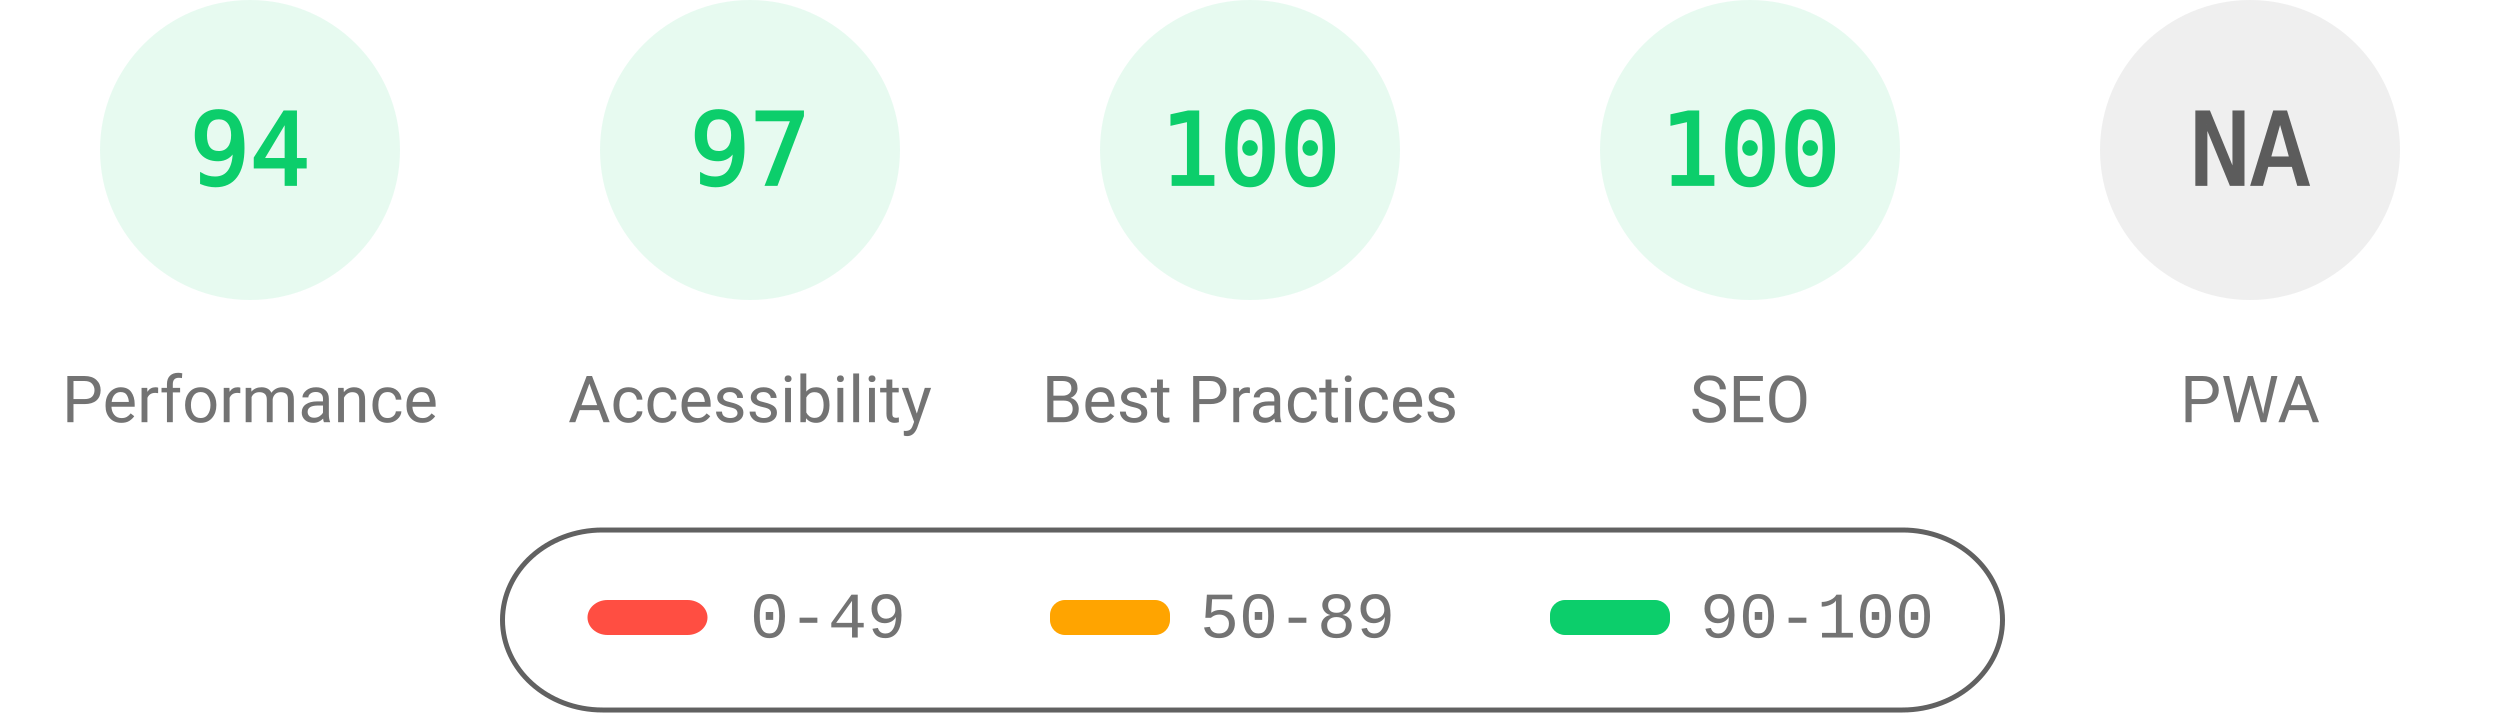
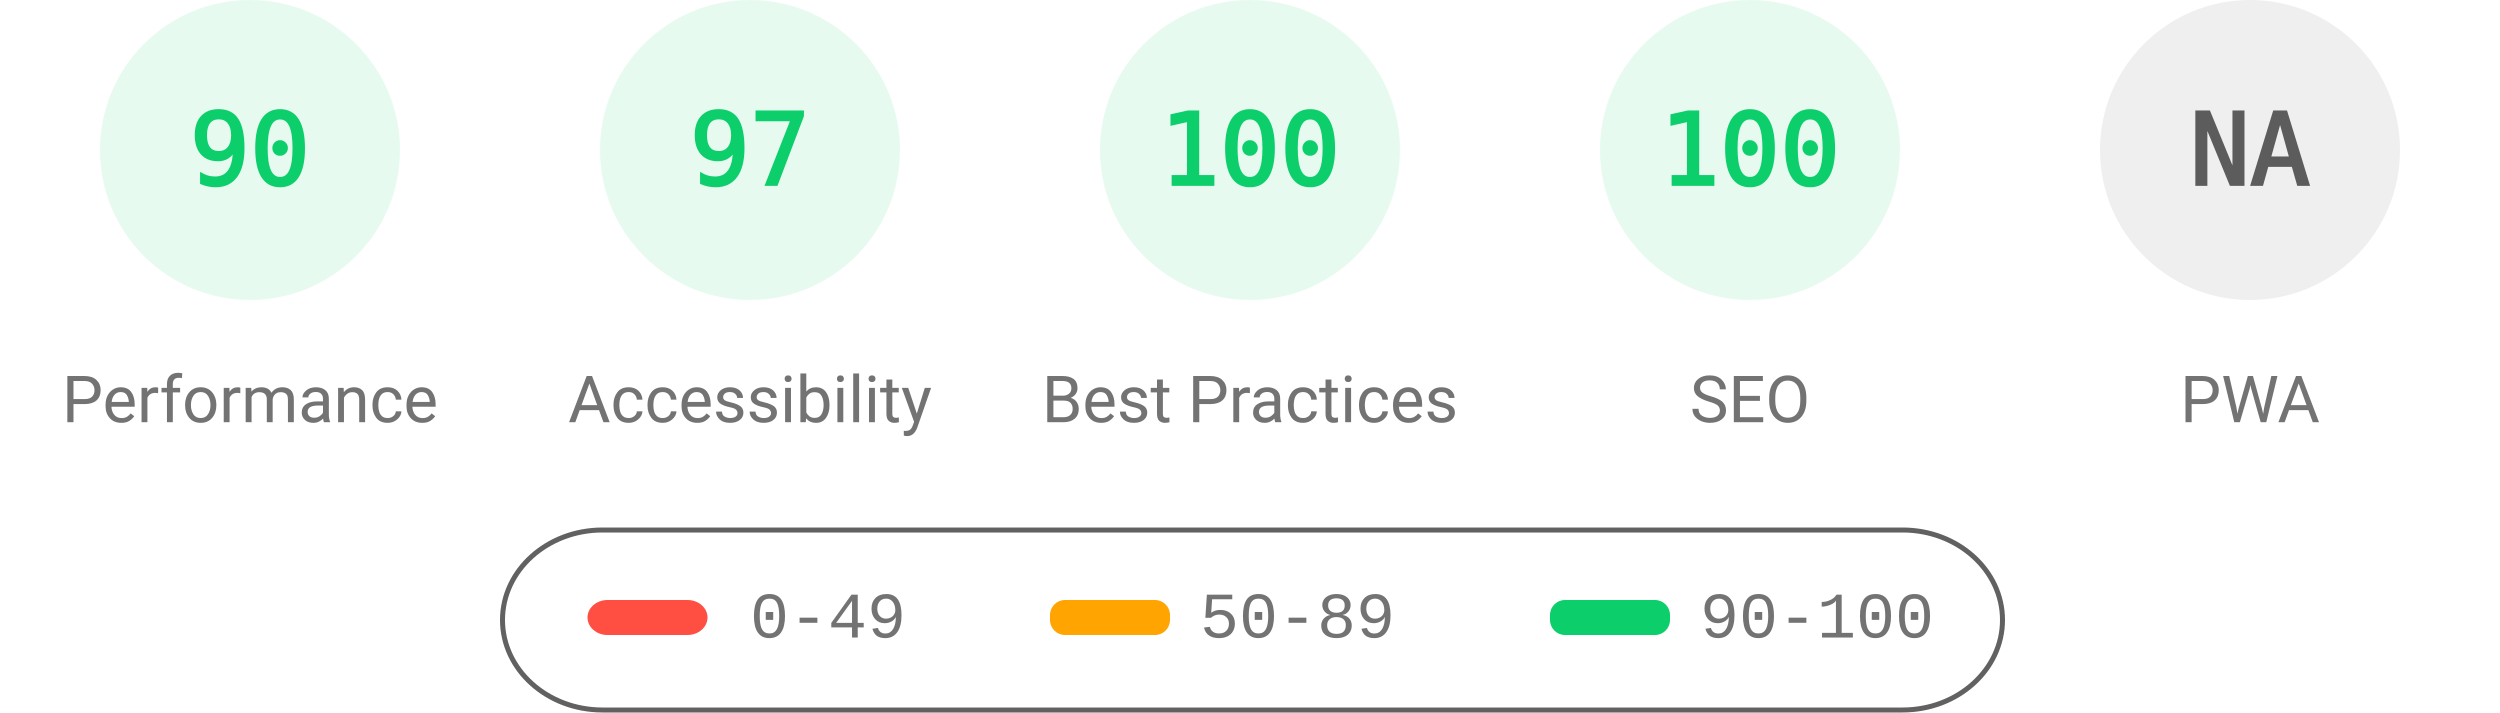
<svg xmlns="http://www.w3.org/2000/svg" fill="none" width="1000" height="285">
  <style>.gauge-base{opacity:.1}.gauge-arc{fill:none;animation-delay:250ms;stroke-linecap:round;transform:rotate(-90deg);transform-origin:100px 60px;animation:load-gauge 1s ease forwards}.guage-text{font-size:40px;font-family:monospace;text-align:center}.guage-red{color:#ff4e42;fill:#ff4e42;stroke:#ff4e42}.guage-orange{color:#ffa400;fill:#ffa400;stroke:#ffa400}.guage-green{color:#0cce6b;fill:#0cce6b;stroke:#0cce6b}.guage-undefined{color:#5c5c5c;fill:#5c5c5c;stroke:#5c5c5c}.guage-title{color:#737373;fill:#737373;stroke:none;font-size:26px;line-height:26px;font-family:Roboto,Halvetica,Arial,sans-serif}@keyframes load-gauge{from{stroke-dasharray:0 352.858}}</style>
  <svg class="guage-div guage-perf guage-green" viewBox="0 0 200 200" width="200" height="200">
    <circle class="gauge-base" r="56" cx="100" cy="60" stroke-width="8" />
-     <circle class="gauge-arc guage-arc-1" r="56" cx="100" cy="60" stroke-width="8" style="stroke-dasharray:330.747,351.858" />
-     <text class="guage-text" x="100" y="60" alignment-baseline="central" dominant-baseline="central" text-anchor="middle">94</text>
+     <circle class="gauge-arc guage-arc-1" r="56" cx="100" cy="60" stroke-width="8" style="stroke-dasharray:316.672,351.858" />
+     <text class="guage-text" x="100" y="60" alignment-baseline="central" dominant-baseline="central" text-anchor="middle">90</text>
    <text class="guage-title" x="100" y="160" alignment-baseline="central" dominant-baseline="central" text-anchor="middle">Performance</text>
  </svg>
  <svg class="guage-div guage-acc guage-green" viewBox="0 0 200 200" width="200" height="200" x="200">
    <circle class="gauge-base" r="56" cx="100" cy="60" stroke-width="8" />
    <circle class="gauge-arc guage-arc-2" r="56" cx="100" cy="60" stroke-width="8" style="stroke-dasharray:341.302,351.858" />
    <text class="guage-text" x="100" y="60" alignment-baseline="central" dominant-baseline="central" text-anchor="middle">97</text>
    <text class="guage-title" x="100" y="160" alignment-baseline="central" dominant-baseline="central" text-anchor="middle">Accessibility</text>
  </svg>
  <svg class="guage-div guage-best guage-green" viewBox="0 0 200 200" width="200" height="200" x="400">
    <circle class="gauge-base" r="56" cx="100" cy="60" stroke-width="8" />
    <circle class="gauge-arc guage-arc-3" r="56" cx="100" cy="60" stroke-width="8" style="stroke-dasharray:351.858,351.858" />
    <text class="guage-text" x="100" y="60" alignment-baseline="central" dominant-baseline="central" text-anchor="middle">100</text>
    <text class="guage-title" x="100" y="160" alignment-baseline="central" dominant-baseline="central" text-anchor="middle">Best Practices</text>
  </svg>
  <svg class="guage-div guage-seo guage-green" viewBox="0 0 200 200" width="200" height="200" x="600">
    <circle class="gauge-base" r="56" cx="100" cy="60" stroke-width="8" />
    <circle class="gauge-arc guage-arc-4" r="56" cx="100" cy="60" stroke-width="8" style="stroke-dasharray:351.858,351.858" />
    <text class="guage-text" x="100" y="60" alignment-baseline="central" dominant-baseline="central" text-anchor="middle">100</text>
    <text class="guage-title" x="100" y="160" alignment-baseline="central" dominant-baseline="central" text-anchor="middle">SEO</text>
  </svg>
  <svg class="guage-div guage-pwa guage-undefined" viewBox="0 0 200 200" width="200" height="200" x="800">
    <circle class="gauge-base" r="56" cx="100" cy="60" stroke-width="8" />
    <circle class="gauge-arc guage-arc-4" r="56" cx="100" cy="60" stroke-width="8" style="stroke-dasharray:351.858,351.858" />
    <text class="guage-text" x="100" y="60" alignment-baseline="central" dominant-baseline="central" text-anchor="middle">NA</text>
    <text class="guage-title" x="100" y="160" alignment-baseline="central" dominant-baseline="central" text-anchor="middle">PWA</text>
  </svg>
  <svg width="604" height="76" x="200" y="210">
    <path fill="none" id="canvas_background" d="M-1-1h604v80H-1z" />
    <rect fill-opacity="0" stroke="#616161" stroke-width="2" rx="40" id="svg_2" height="72" width="600" y="2" x="1" fill="#000" />
    <rect stroke="#000" rx="8" id="svg_3" height="14" width="48" y="30" x="35" stroke-opacity="null" stroke-width="0" fill="#ff4e42" />
    <rect stroke="#000" rx="6" id="svg_4" height="14" width="48" y="30" x="220" stroke-opacity="null" stroke-width="0" fill="#ffa400" />
    <rect stroke="#000" rx="6" id="svg_5" height="14" width="48" y="30" x="420" stroke-opacity="null" stroke-width="0" fill="#0cce6b" />
    <text xml:space="preserve" text-anchor="start" font-family="'Courier New', Courier, monospace" font-size="26" id="svg_6" y="45" x="100" stroke-opacity="null" stroke-width="0" stroke="#000" fill="#737373">0-49</text>
    <text xml:space="preserve" text-anchor="start" font-family="'Courier New', Courier, monospace" font-size="26" id="svg_7" y="45" x="280" stroke-opacity="null" stroke-width="0" stroke="#000" fill="#737373">50-89</text>
    <text xml:space="preserve" text-anchor="start" font-family="'Courier New', Courier, monospace" font-size="26" id="svg_8" y="45" x="480" stroke-opacity="null" stroke-width="0" stroke="#000" fill="#737373">90-100</text>
  </svg>
</svg>
